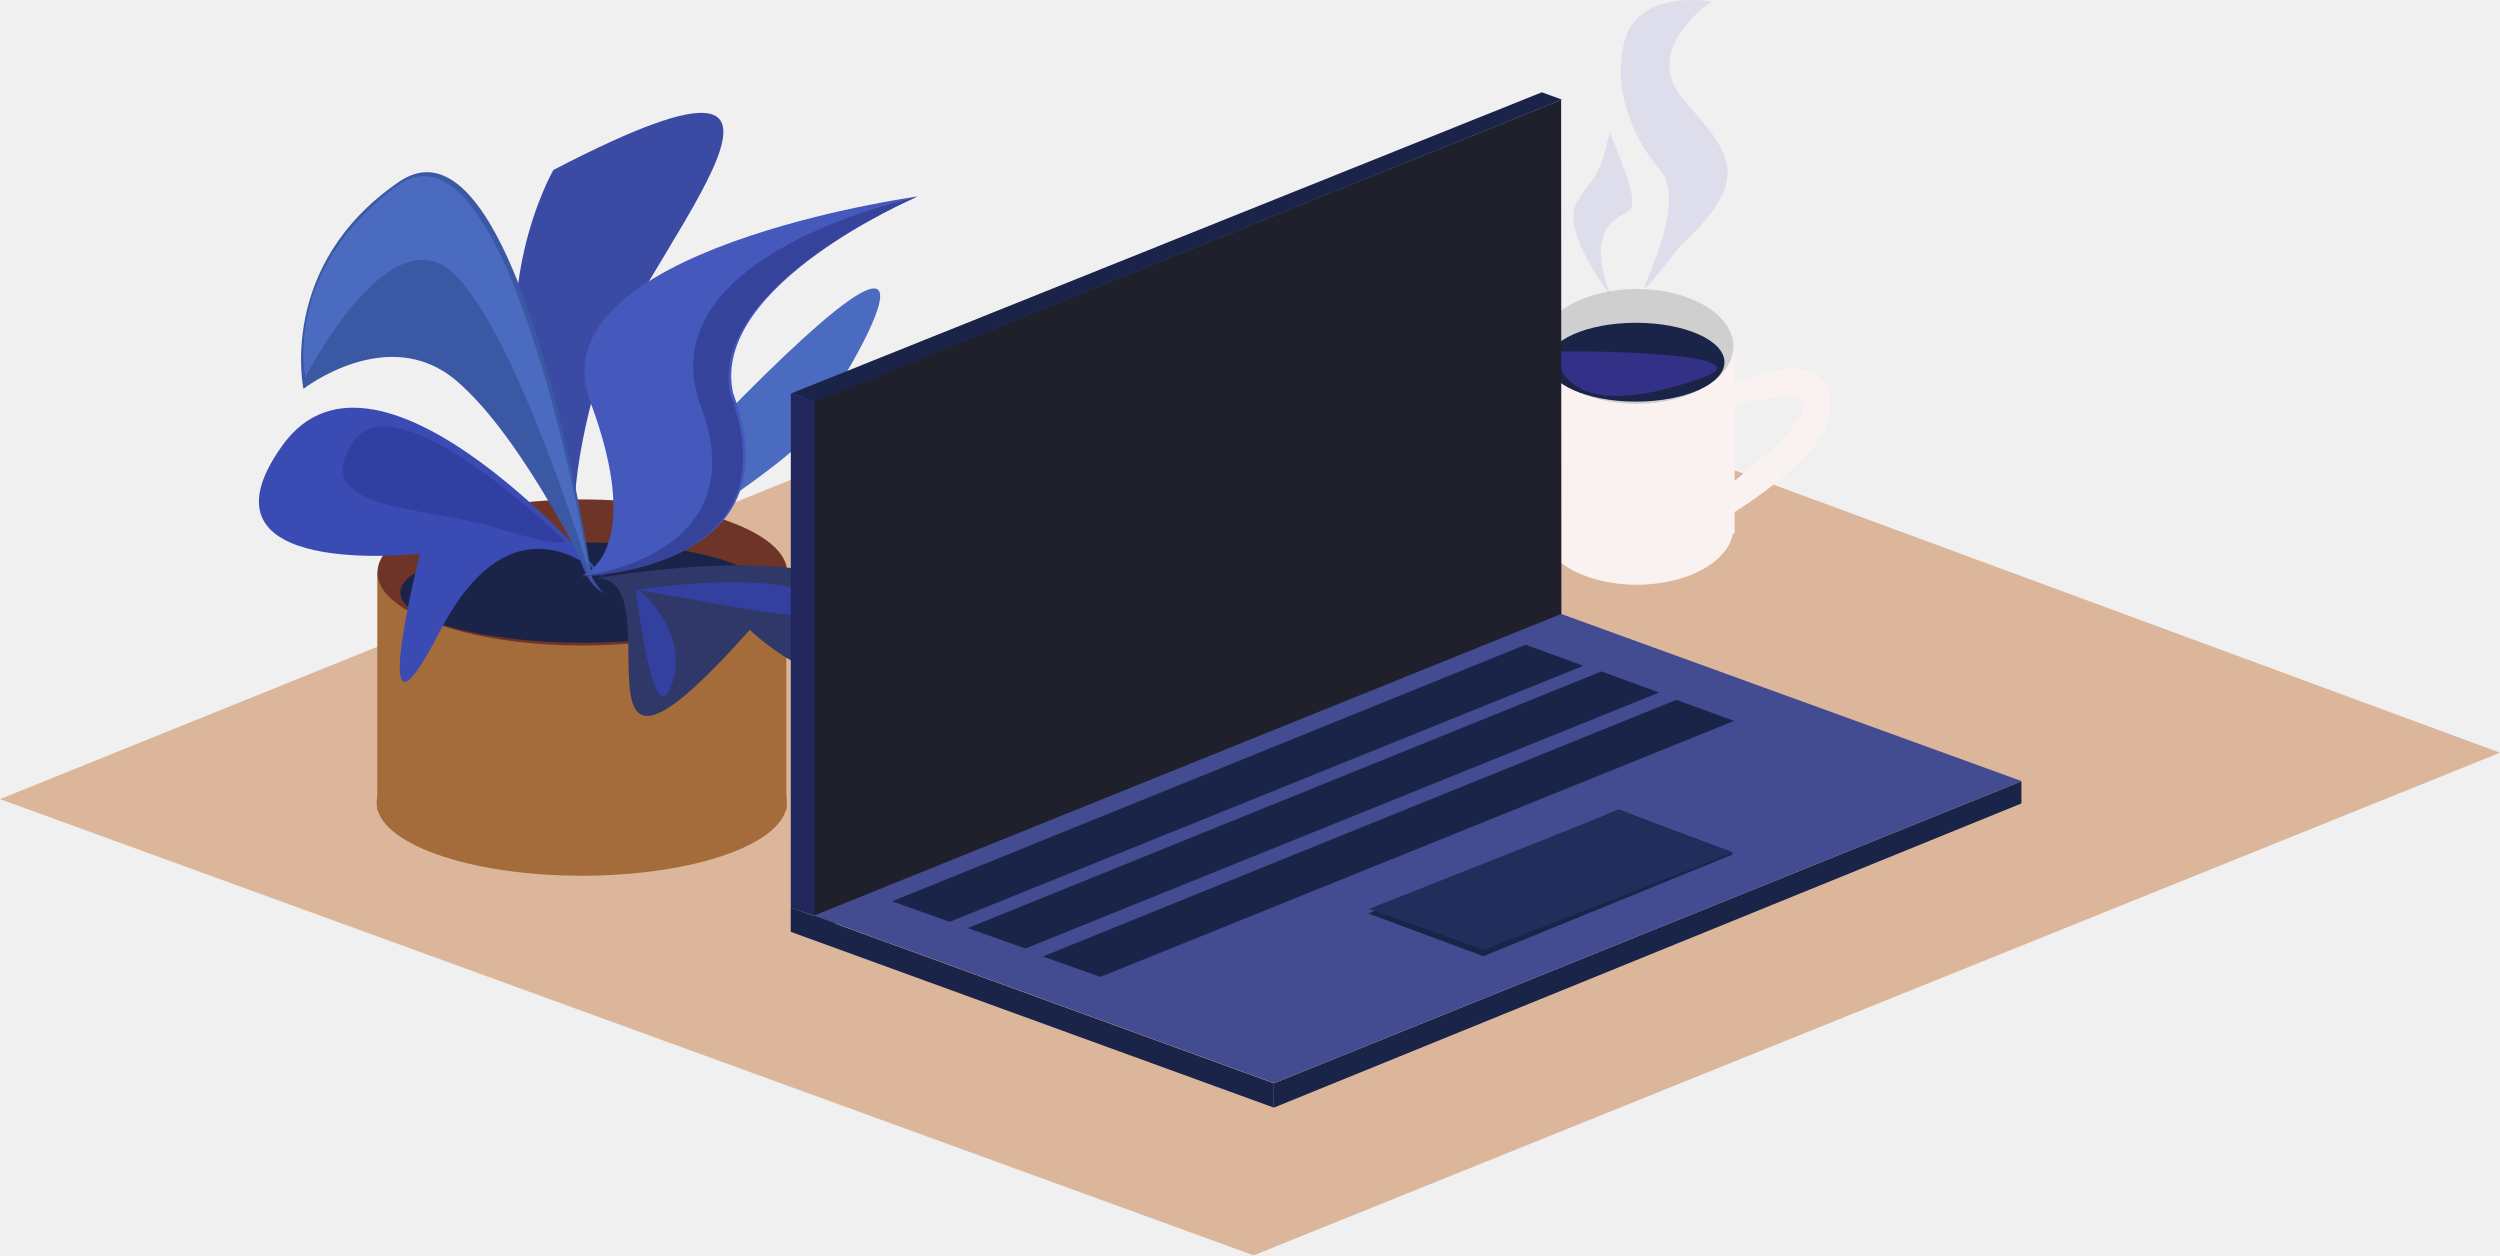
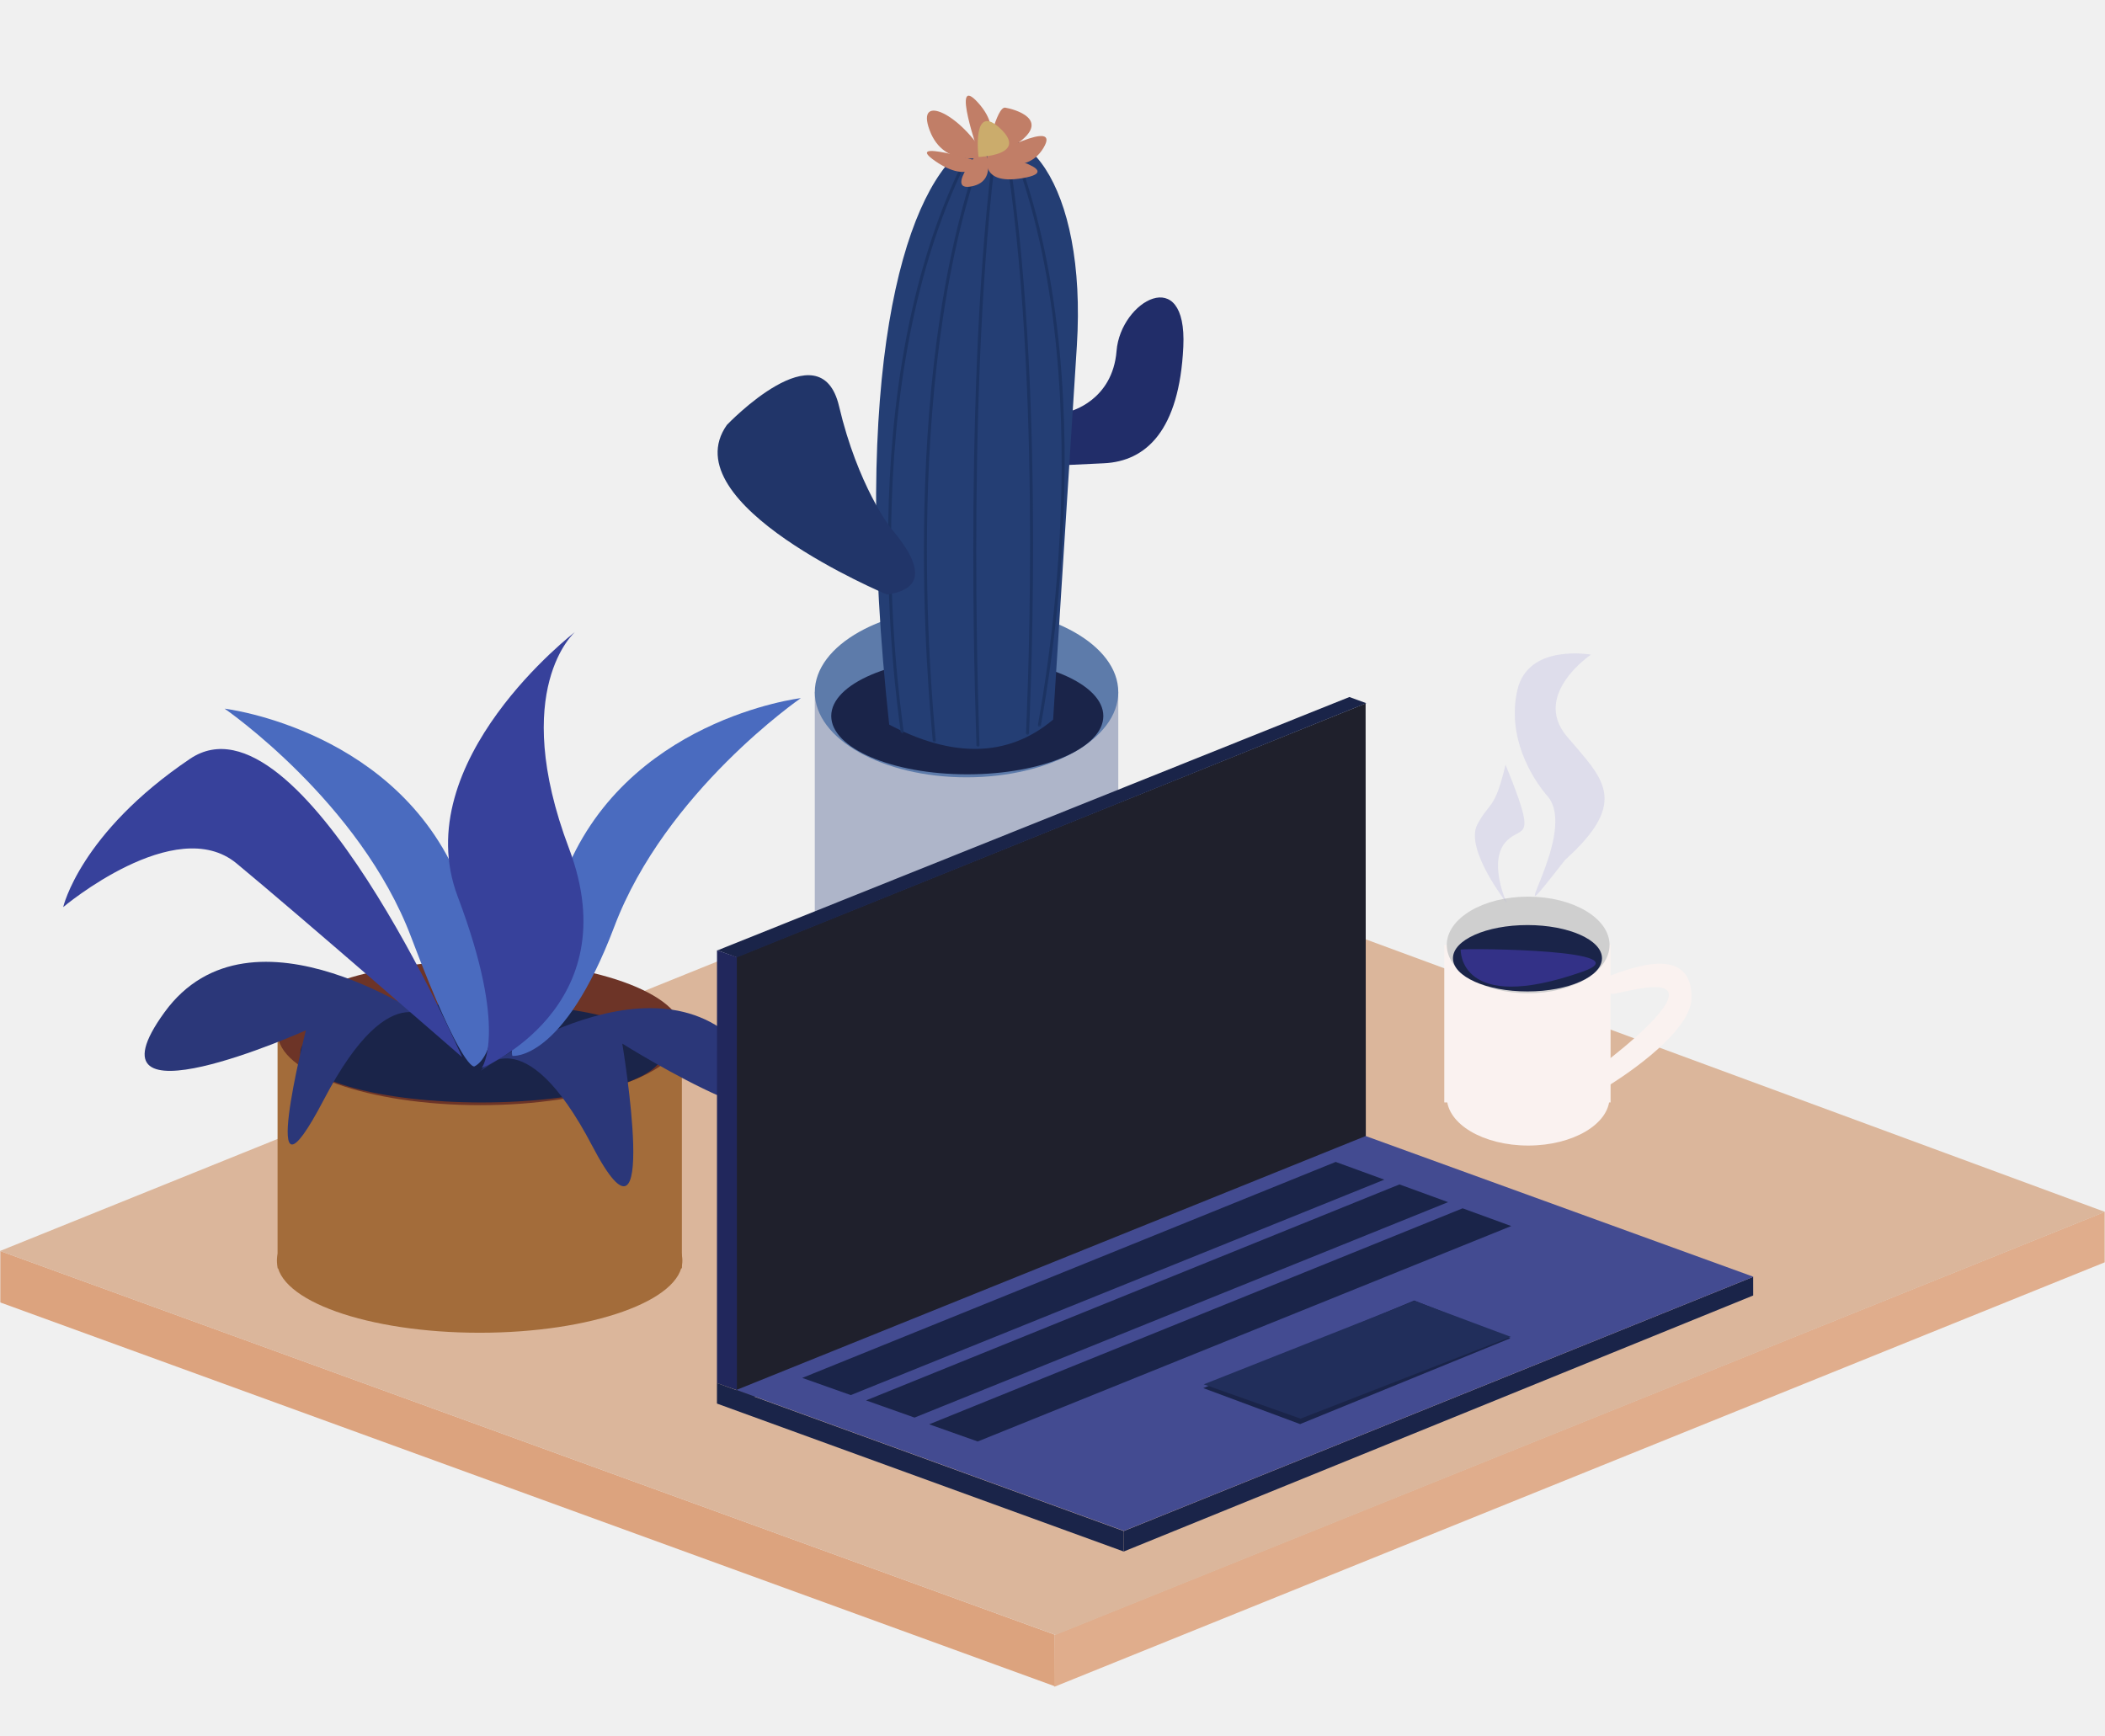
- <svg xmlns="http://www.w3.org/2000/svg" viewBox="0 0 1402 704" fill="none">
-   <g id="About" clip-path="url(#clip0_434_2055)">
-     <path id="path245-4" d="M0 448.147L703.038 164.265L1402 422.12L703.038 704L0 448.147Z" fill="#DBB69B" />
-     <g id="plant">
-       <path id="path249-4" d="M326.258 491.112C389.792 491.112 441.297 472.776 441.297 450.159C441.297 427.542 389.792 409.206 326.258 409.206C262.722 409.206 211.216 427.542 211.216 450.159C211.216 472.776 262.722 491.112 326.258 491.112Z" fill="#A36C3A" />
-       <path id="path251-1" d="M441.015 321.064H211.587V454.56H441.015V321.064Z" fill="#A36C3A" />
-       <path id="path253-6" d="M326.596 362.001C390.061 362.001 441.511 343.665 441.511 321.049C441.511 298.432 390.061 280.096 326.596 280.096C263.131 280.096 211.681 298.432 211.681 321.049C211.681 343.665 263.131 362.001 326.596 362.001Z" fill="#6D3427" />
-       <path id="path255-1" d="M327.325 360.459C384.111 360.459 430.147 347.864 430.147 332.328C430.147 316.79 384.111 304.195 327.325 304.195C270.538 304.195 224.505 316.79 224.505 332.328C224.505 347.864 270.538 360.459 327.325 360.459Z" fill="#1A2449" />
-       <path id="path257-2" d="M340.152 325.422C340.152 325.422 289.697 270.716 246.702 354.057C203.704 437.4 235.485 310.494 235.485 310.494C235.485 310.494 104.096 325.637 158.309 249.869C212.52 174.105 340.152 325.422 340.152 325.422Z" fill="#3A4BB3" />
-       <path id="path259-0" d="M329.865 325.012C384.088 312.624 306.714 481.281 420.433 353.233C420.433 353.233 484.849 414.259 490.39 345.861C482.307 297.035 329.865 325.012 329.865 325.012Z" fill="#303869" />
-       <path id="path261-4" d="M340.169 333.222C340.169 333.222 305.298 325.121 332.693 221.468C351.384 150.745 499.948 -3.28 310.348 95.317C310.348 95.317 269.134 166.538 300.912 251.774C332.693 337.011 340.169 333.222 340.169 333.222Z" fill="#3B4BA4" />
-       <path id="path261-4-9" d="M446.32 250.924C460.201 237.085 561.377 76.911 416.605 222.396C238.546 401.332 426.332 270.853 446.32 250.924Z" fill="#4A6BBF" />
-       <path id="path265-4" d="M326.622 322.644C326.622 322.644 448.492 320.825 411.104 220.437C397.924 159.944 514.701 110.145 514.701 110.145C514.701 110.145 299.188 139.804 330.968 225.04C362.747 310.275 326.622 322.644 326.622 322.644Z" fill="#4558BC" />
-       <path id="path267-5" d="M332.562 327.379C332.562 327.379 292.122 55.182 223.727 101.98C155.335 148.777 170.177 218.062 170.177 218.062C170.177 218.062 217.459 181.278 255.521 213.167C293.583 245.055 332.562 327.379 332.562 327.379Z" fill="#3A58A3" />
-       <path id="path265-4-3" d="M325.127 323.334C325.127 323.334 446.996 321.516 409.608 221.127C396.428 160.635 513.206 110.835 513.206 110.835C513.206 110.835 361.37 142.801 393.151 228.037C424.929 313.272 325.127 323.334 325.127 323.334Z" fill="#35449A" />
-       <path id="path267-5-4" d="M330.889 322.031C330.889 322.031 286.599 57.12 222.365 104.437C158.134 151.754 171.283 211.5 171.283 211.5C171.283 211.5 217.805 120.37 253.552 152.612C289.298 184.855 330.889 322.031 330.889 322.031Z" fill="#4A6BBF" />
-       <path id="path14418" d="M358.244 330.626C358.244 330.626 386.91 353.963 376.847 383.532C366.313 414.485 356.641 330.579 356.641 330.579C397.562 337.678 475.229 353.825 465.852 340.923C448.023 316.393 358.244 330.626 358.244 330.626Z" fill="#3340A0" />
-       <path id="path14474" d="M316.919 303.572C316.919 303.572 221.756 210.014 197.48 248.422C173.203 286.83 239.235 283.875 277.106 295.693C314.977 307.511 316.919 303.572 316.919 303.572Z" fill="#313FA2" />
+ <svg xmlns="http://www.w3.org/2000/svg" width="1408" height="1161" viewBox="0 0 1408 1161" fill="none">
+   <g id="About">
+     <g id="table">
+       <path id="path4633" d="M0.214 836.892V871.3L705.692 1128.1L705.394 1093.47L0.214 836.892Z" fill="#DCA37E" />
+       <path id="path4635" d="M705.273 1093.68V1128.38L1407.78 844.461V810.707L705.273 1093.68Z" fill="#E0AD8C" />
+       <path id="path245-4" d="M0 836.858L706.047 551.863L1408 810.728L706.047 1093.71L0 836.858Z" fill="#DBB69B" />
    </g>
    <g id="mug">
-       <path id="path405-4" d="M917.92 327.931C947.856 327.931 972.125 313.519 972.125 295.741C972.125 277.964 947.856 263.551 917.92 263.551C887.985 263.551 863.717 277.964 863.717 295.741C863.717 313.519 887.985 327.931 917.92 327.931Z" fill="#FAF2F0" />
-       <path id="path407-7" d="M972.787 194.27H862.029V299.201H972.787V194.27Z" fill="#FAF2F0" />
-       <path id="path409-8" d="M917.895 226.448C947.833 226.448 972.101 212.035 972.101 194.258C972.101 176.478 947.833 162.068 917.895 162.068C887.96 162.068 863.693 176.478 863.693 194.258C863.693 212.035 887.96 226.448 917.895 226.448Z" fill="#CFCFCF" />
-       <path id="path411-4" d="M917.44 225.232C944.852 225.232 967.078 215.334 967.078 203.122C967.078 190.91 944.852 181.009 917.44 181.009C890.025 181.009 867.802 190.91 867.802 203.122C867.802 215.334 890.025 225.232 917.44 225.232Z" fill="#1A2449" />
-       <path id="path413-0" d="M971.898 214.995C1006.63 201.238 1026.71 203.937 1026.71 229.276C1026.71 254.614 971.55 287.917 971.55 287.917V270.542C971.55 270.542 1042.04 216.966 996.065 222.759C967.74 226.785 972.674 232.35 971.898 214.995Z" fill="#FAF2F0" />
-       <path id="path415-0" d="M872.96 197.317C872.96 197.317 871.325 241.073 953.878 212.155C995.525 197.566 880.18 196.317 872.96 197.317Z" fill="#333187" />
-       <path id="right-steam" d="M931.462 95.914C919.739 82.726 903.484 54.791 910.811 24.017C918.138 -6.761 959.746 0.828 959.746 0.828C959.746 0.828 920.185 27.393 943.632 55.238C967.08 83.082 986.449 98.02 942.484 137.588C893.512 200.36 951.904 122.987 931.462 95.914Z" fill="#908ED5" fill-opacity="0.195" />
-       <path id="left-steam" d="M903.595 166.259C903.595 166.259 875.428 130.305 884.039 114.033C892.293 98.437 895.5 104.954 902.827 74.179C924.366 126.869 913.879 114.377 903.687 124.839C890.534 137.91 903.595 166.259 903.595 166.259Z" fill="#908ED5" fill-opacity="0.195" />
+       <path id="path405-4" d="M1022.19 766.329C1052.25 766.329 1076.62 751.86 1076.62 734.014C1076.62 716.167 1052.25 701.698 1022.19 701.698C992.123 701.698 967.751 716.167 967.751 734.014C967.751 751.86 992.123 766.329 1022.19 766.329Z" fill="#FAF2F0" />
+       <path id="path407-7" d="M1077.29 632.144H966.056V737.487H1077.29V632.144Z" fill="#FAF2F0" />
+       <path id="path409-8" d="M1022.16 664.449C1052.23 664.449 1076.6 649.98 1076.6 632.132C1076.6 614.283 1052.23 599.816 1022.16 599.816C992.098 599.816 967.727 614.283 967.727 632.132C967.727 649.98 992.098 664.449 1022.16 664.449Z" fill="#CFCFCF" />
+       <path id="path411-4" d="M1021.7 663.228C1049.23 663.228 1071.55 653.29 1071.55 641.031C1071.55 628.771 1049.23 618.832 1021.7 618.832C994.171 618.832 971.854 628.771 971.854 641.031C971.854 653.29 994.171 663.228 1021.7 663.228Z" fill="#1A2449" />
+       <path id="path413-0" d="M1076.4 652.951C1111.28 639.14 1131.45 641.85 1131.45 667.287C1131.45 692.725 1076.05 726.159 1076.05 726.159V708.716C1076.05 708.716 1146.83 654.93 1100.67 660.745C1072.22 664.787 1077.17 670.374 1076.4 652.951Z" fill="#FAF2F0" />
+       <path id="path415-0" d="M977.034 635.205C977.034 635.205 975.392 679.131 1058.3 650.1C1100.12 635.454 984.284 634.2 977.034 635.205Z" fill="#333187" />
+       <path id="right-steam" d="M1035.79 533.403C1024.01 520.164 1007.69 492.12 1015.05 461.224C1022.4 430.326 1064.19 437.944 1064.19 437.944C1064.19 437.944 1024.46 464.614 1048.01 492.568C1071.56 520.521 1091.01 535.517 1046.85 575.24C997.674 638.258 1056.32 560.583 1035.79 533.403Z" fill="#908ED5" fill-opacity="0.195" />
+       <path id="left-steam" d="M1007.8 604.025C1007.8 604.025 979.512 567.928 988.16 551.593C996.45 535.936 999.669 542.478 1007.03 511.583C1028.66 564.479 1018.13 551.938 1007.89 562.441C994.682 575.564 1007.8 604.025 1007.8 604.025Z" fill="#908ED5" fill-opacity="0.195" />
+     </g>
+     <g id="plant">
+       <path id="path4267" d="M320.827 891.558C395.718 891.558 456.431 869.937 456.431 843.267C456.431 816.598 395.718 794.977 320.827 794.977C245.934 794.977 185.222 816.598 185.222 843.267C185.222 869.937 245.934 891.558 320.827 891.558Z" fill="#A36C3A" />
+       <path id="path4269" d="M456.097 691.042H185.659V848.457H456.097V691.042Z" fill="#A36C3A" />
+       <path id="path4271" d="M321.226 739.315C396.036 739.315 456.683 717.693 456.683 691.025C456.683 664.355 396.036 642.735 321.226 642.735C246.416 642.735 185.769 664.355 185.769 691.025C185.769 717.693 246.416 739.315 321.226 739.315Z" fill="#6D3427" />
+       <path id="path4273" d="M322.085 737.496C389.023 737.496 443.287 722.643 443.287 704.324C443.287 686.003 389.023 671.152 322.085 671.152C255.148 671.152 200.886 686.003 200.886 704.324C200.886 722.643 255.148 737.496 322.085 737.496Z" fill="#1A2449" />
+       <path id="path4275" d="M291.118 685.241C291.118 685.241 262.947 647.03 216.665 735.517C170.381 824.007 204.591 689.263 204.591 689.263C204.591 689.263 51.658 757.642 110.015 677.194C168.369 596.751 291.118 685.241 291.118 685.241Z" fill="#2B3779" />
+       <path id="path4277" d="M321.661 716.239C321.661 716.239 349.831 678.028 396.115 766.515C442.397 855.005 416.237 698.137 416.237 698.137C416.237 698.137 561.119 788.638 502.765 708.193C444.408 627.748 321.661 716.239 321.661 716.239Z" fill="#2B3779" />
+       <path id="path4279" d="M317.278 713.395C317.278 713.395 349.476 701.33 309.23 594.74C268.983 488.15 150.26 474.072 150.26 474.072C150.26 474.072 240.812 536.417 275.018 626.918C309.23 717.418 317.278 713.395 317.278 713.395Z" fill="#4A6BBF" />
+       <path id="path4281" d="M342.735 706.342C342.735 706.342 336.456 694.277 376.702 587.687C416.948 481.099 535.67 467.02 535.67 467.02C535.67 467.02 445.118 529.365 410.908 619.865C376.702 710.366 342.735 706.342 342.735 706.342Z" fill="#4A6BBF" />
+       <path id="path4283" d="M322.247 714.388C322.247 714.388 420.851 674.165 380.605 567.577C340.359 460.987 384.628 422.775 384.628 422.775C384.628 422.775 271.941 509.254 306.151 599.755C340.359 690.254 322.247 714.388 322.247 714.388Z" fill="#37419B" />
+       <path id="path4285" d="M309.088 707.191C309.088 707.191 200.729 457.931 127.106 507.619C53.486 557.307 42.276 606.813 42.276 606.813C42.276 606.813 117.221 543.7 158.193 577.557C199.165 611.415 309.088 707.191 309.088 707.191Z" fill="#37419B" />
+     </g>
+     <g id="cactus">
+       <path id="path4267-4" d="M646.347 688.205C702.625 688.205 748.248 668.538 748.248 644.278C748.248 620.019 702.625 600.352 646.347 600.352C590.067 600.352 544.443 620.019 544.443 644.278C544.443 668.538 590.067 688.205 646.347 688.205Z" fill="#AEB5C9" />
+       <path id="path4269-2" d="M748 463H545V649H748V463Z" fill="#AEB5C9" />
+       <path id="path4271-1" d="M646.5 520C702.556 520 748 494.478 748 462.999C748 431.52 702.556 406 646.5 406C590.444 406 545 431.52 545 462.999C545 494.478 590.444 520 646.5 520Z" fill="#5D7BAA" />
+       <path id="path4273-9" d="M646.999 518C697.257 518 738 500.538 738 479.001C738 457.461 697.257 440 646.999 440C596.741 440 556 457.461 556 479.001C556 500.538 596.741 518 646.999 518Z" fill="#1A2449" />
+       <path id="path7203" d="M715.697 275.151C715.697 275.151 744.174 268.167 746.849 234.745C749.523 201.324 794.174 175.852 791.5 232C788.826 288.148 766.508 308.573 738.428 309.909L710.349 311.246L715.697 275.151Z" fill="#212D69" />
+       <path id="path6825" d="M594.77 484.742C543.535 13.977 734.099 13.816 720.281 231.497L704.419 481.389C673.496 507.492 635.898 506.436 594.77 484.742Z" fill="#243E74" />
+       <path id="Vector 13" d="M651.919 115C599.419 277.495 625.639 497.239 624.919 495.995" stroke="#1C3362" stroke-width="2" />
+       <path id="Vector 17" d="M664 112C644.862 277.054 654.42 500.258 654.158 498.995" stroke="#1C3362" stroke-width="2" />
+       <path id="Vector 15" d="M675 111C698.923 273.068 686.975 492.236 687.303 490.995" stroke="#1C3362" stroke-width="2" />
+       <path id="Vector 16" d="M680 105C740.358 270.2 694.209 486.764 695.221 485.579" stroke="#1C3362" stroke-width="2" />
+       <path id="Vector 14" d="M642 115C567.043 274.936 604.478 491.219 603.45 489.995" stroke="#1C3362" stroke-width="2" />
+       <path id="path6882" d="M486.211 284.257C486.211 284.257 548.728 218.629 561.231 271.757C573.734 324.885 595.615 353.011 595.615 353.011C622.684 384.563 612.361 394.943 593.332 397.758C593.332 397.758 448.702 337.385 486.211 284.257Z" fill="#213569" />
+       <path id="path7638" d="M659 104.726C643.385 76.994 612.154 61.279 621.821 87.162C631.487 113.046 659 104.726 659 104.726Z" fill="#C17E67" />
+       <path id="path7642" d="M655.045 104C655.045 104 635.194 47.496 654.309 68.801C673.425 90.106 655.045 104 655.045 104Z" fill="#C17E67" />
+       <path id="path7644" d="M660.017 102.528C660.017 102.528 666.563 71.096 672.382 72.02C678.2 72.945 703.673 79.84 680.306 96.105C658.645 111.182 660.017 102.528 660.017 102.528Z" fill="#C17E67" />
+       <path id="path7646" d="M661 104.98C661 104.98 710.422 78.112 697.996 98.872C685.571 119.632 661 104.98 661 104.98Z" fill="#C17E67" />
+       <path id="path7648" d="M656 108.387C656 108.387 602.832 92.12 625.724 107.865C648.615 123.609 656 108.387 656 108.387Z" fill="#C17E67" />
+       <path id="path7650" d="M661.017 102C661.017 102 715.77 113.673 684.185 119.146C652.6 124.619 661.017 102 661.017 102Z" fill="#C17E67" />
+       <path id="path7652" d="M657.569 98C657.569 98 630.729 128.457 649.909 124.675C669.09 120.892 657.569 98 657.569 98Z" fill="#C17E67" />
+       <path id="path7654" d="M654.51 105C654.51 105 649.79 67.884 669.064 85.966C688.337 104.048 654.51 105 654.51 105Z" fill="#CBAC6C" />
    </g>
    <g id="laptop">
      <g id="screen">
-         <path id="path923" d="M456.395 224.971L875.478 56.017L875.628 353.453L456.381 522.787L456.395 224.971Z" fill="#1F202C" />
-         <path id="path925" d="M456.744 225.264L443.809 220.577L864.669 51.758L875.949 55.874L456.744 225.264Z" fill="#1A2449" />
-         <path id="path2686" d="M443.49 220.494L456.69 225.069L456.746 513.642L443.46 508.941L443.49 220.494Z" fill="#21275C" />
+         <path id="path923" d="M492.554 640.166L913.431 470.55L913.582 769.152L492.539 939.15L492.554 640.166Z" fill="#1F202C" />
+         <path id="path925" d="M492.905 640.461L479.915 635.754L902.575 466.275L913.904 470.407L492.905 640.461Z" fill="#1A2449" />
+         <path id="path2686" d="M479.593 635.672L492.85 640.265L492.907 929.968L479.564 925.248L479.593 635.672Z" fill="#21275C" />
      </g>
      <g id="laptop-base">
-         <path id="path367-5" d="M714.302 621.13L714.354 607.519L443.449 508.903L443.448 522.567L714.302 621.13Z" fill="#1A2449" />
-         <path id="path369-5" d="M1133.6 438.143L1133.63 450.557L714.31 621.178L714.323 607.541L1133.6 438.143Z" fill="#1A2449" />
-         <path id="path371-8" d="M875.513 344.299L1133.79 438.073L714.478 607.409L456.424 513.49L875.513 344.299Z" fill="#434B91" />
+         <path id="path367-5" d="M751.565 1037.88L751.617 1024.21L479.552 925.212V938.929L751.565 1037.88Z" fill="#1A2449" />
+         <path id="path369-5" d="M1172.66 854.173L1172.68 866.637L751.573 1037.93L751.587 1024.24L1172.66 854.173Z" fill="#1A2449" />
+         <path id="path371-8" d="M913.466 759.961L1172.84 854.104L751.742 1024.1L492.584 929.817L913.466 759.961Z" fill="#434B91" />
      </g>
      <g id="keyboard">
-         <path id="path377-8" d="M940.093 392.468L584.819 536.387L617.116 547.838L972.475 404.287L940.093 392.468Z" fill="#1A2449" />
-         <path id="path377-8-2" d="M898.026 376.541L542.752 520.46L575.049 531.911L930.408 388.36L898.026 376.541Z" fill="#1A2449" />
-         <path id="path377-8-8" d="M855.56 361.553L500.286 505.472L532.584 516.924L887.943 373.372L855.56 361.553Z" fill="#1A2449" />
+         <path id="path377-8" d="M978.323 808.32L621.528 952.803L653.963 964.3L1010.84 820.185L978.323 808.32Z" fill="#1A2449" />
+         <path id="path377-8-2" d="M936.075 792.331L579.281 936.813L611.716 948.31L968.596 804.195L936.075 792.331Z" fill="#1A2449" />
+         <path id="path377-8-8" d="M893.427 777.283L536.633 921.767L569.069 933.264L925.949 789.149L893.427 777.283Z" fill="#1A2449" />
      </g>
      <g id="touchpad">
-         <path id="path381-0" d="M971.908 479.05L831.857 536.246L767.362 512.259L907.818 453.915L971.908 479.05Z" fill="#1A2449" />
-         <path id="path381-0-7" d="M972.2 478.11L832.16 532.613L767.67 509.756L908.115 454.159L972.2 478.11Z" fill="#212E5B" />
+         <path id="path381-0" d="M1010.27 895.241L869.623 952.661L804.853 928.58L945.909 870.006L1010.27 895.241Z" fill="#1A2449" />
+         <path id="path381-0-7" d="M1010.57 894.298L869.927 949.014L805.162 926.068L946.207 870.252L1010.57 894.298Z" fill="#212E5B" />
      </g>
    </g>
  </g>
-   <defs>
-     <clipPath id="clip0_434_2055">
-       <rect width="1402" height="704" fill="white" />
-     </clipPath>
-   </defs>
</svg>
